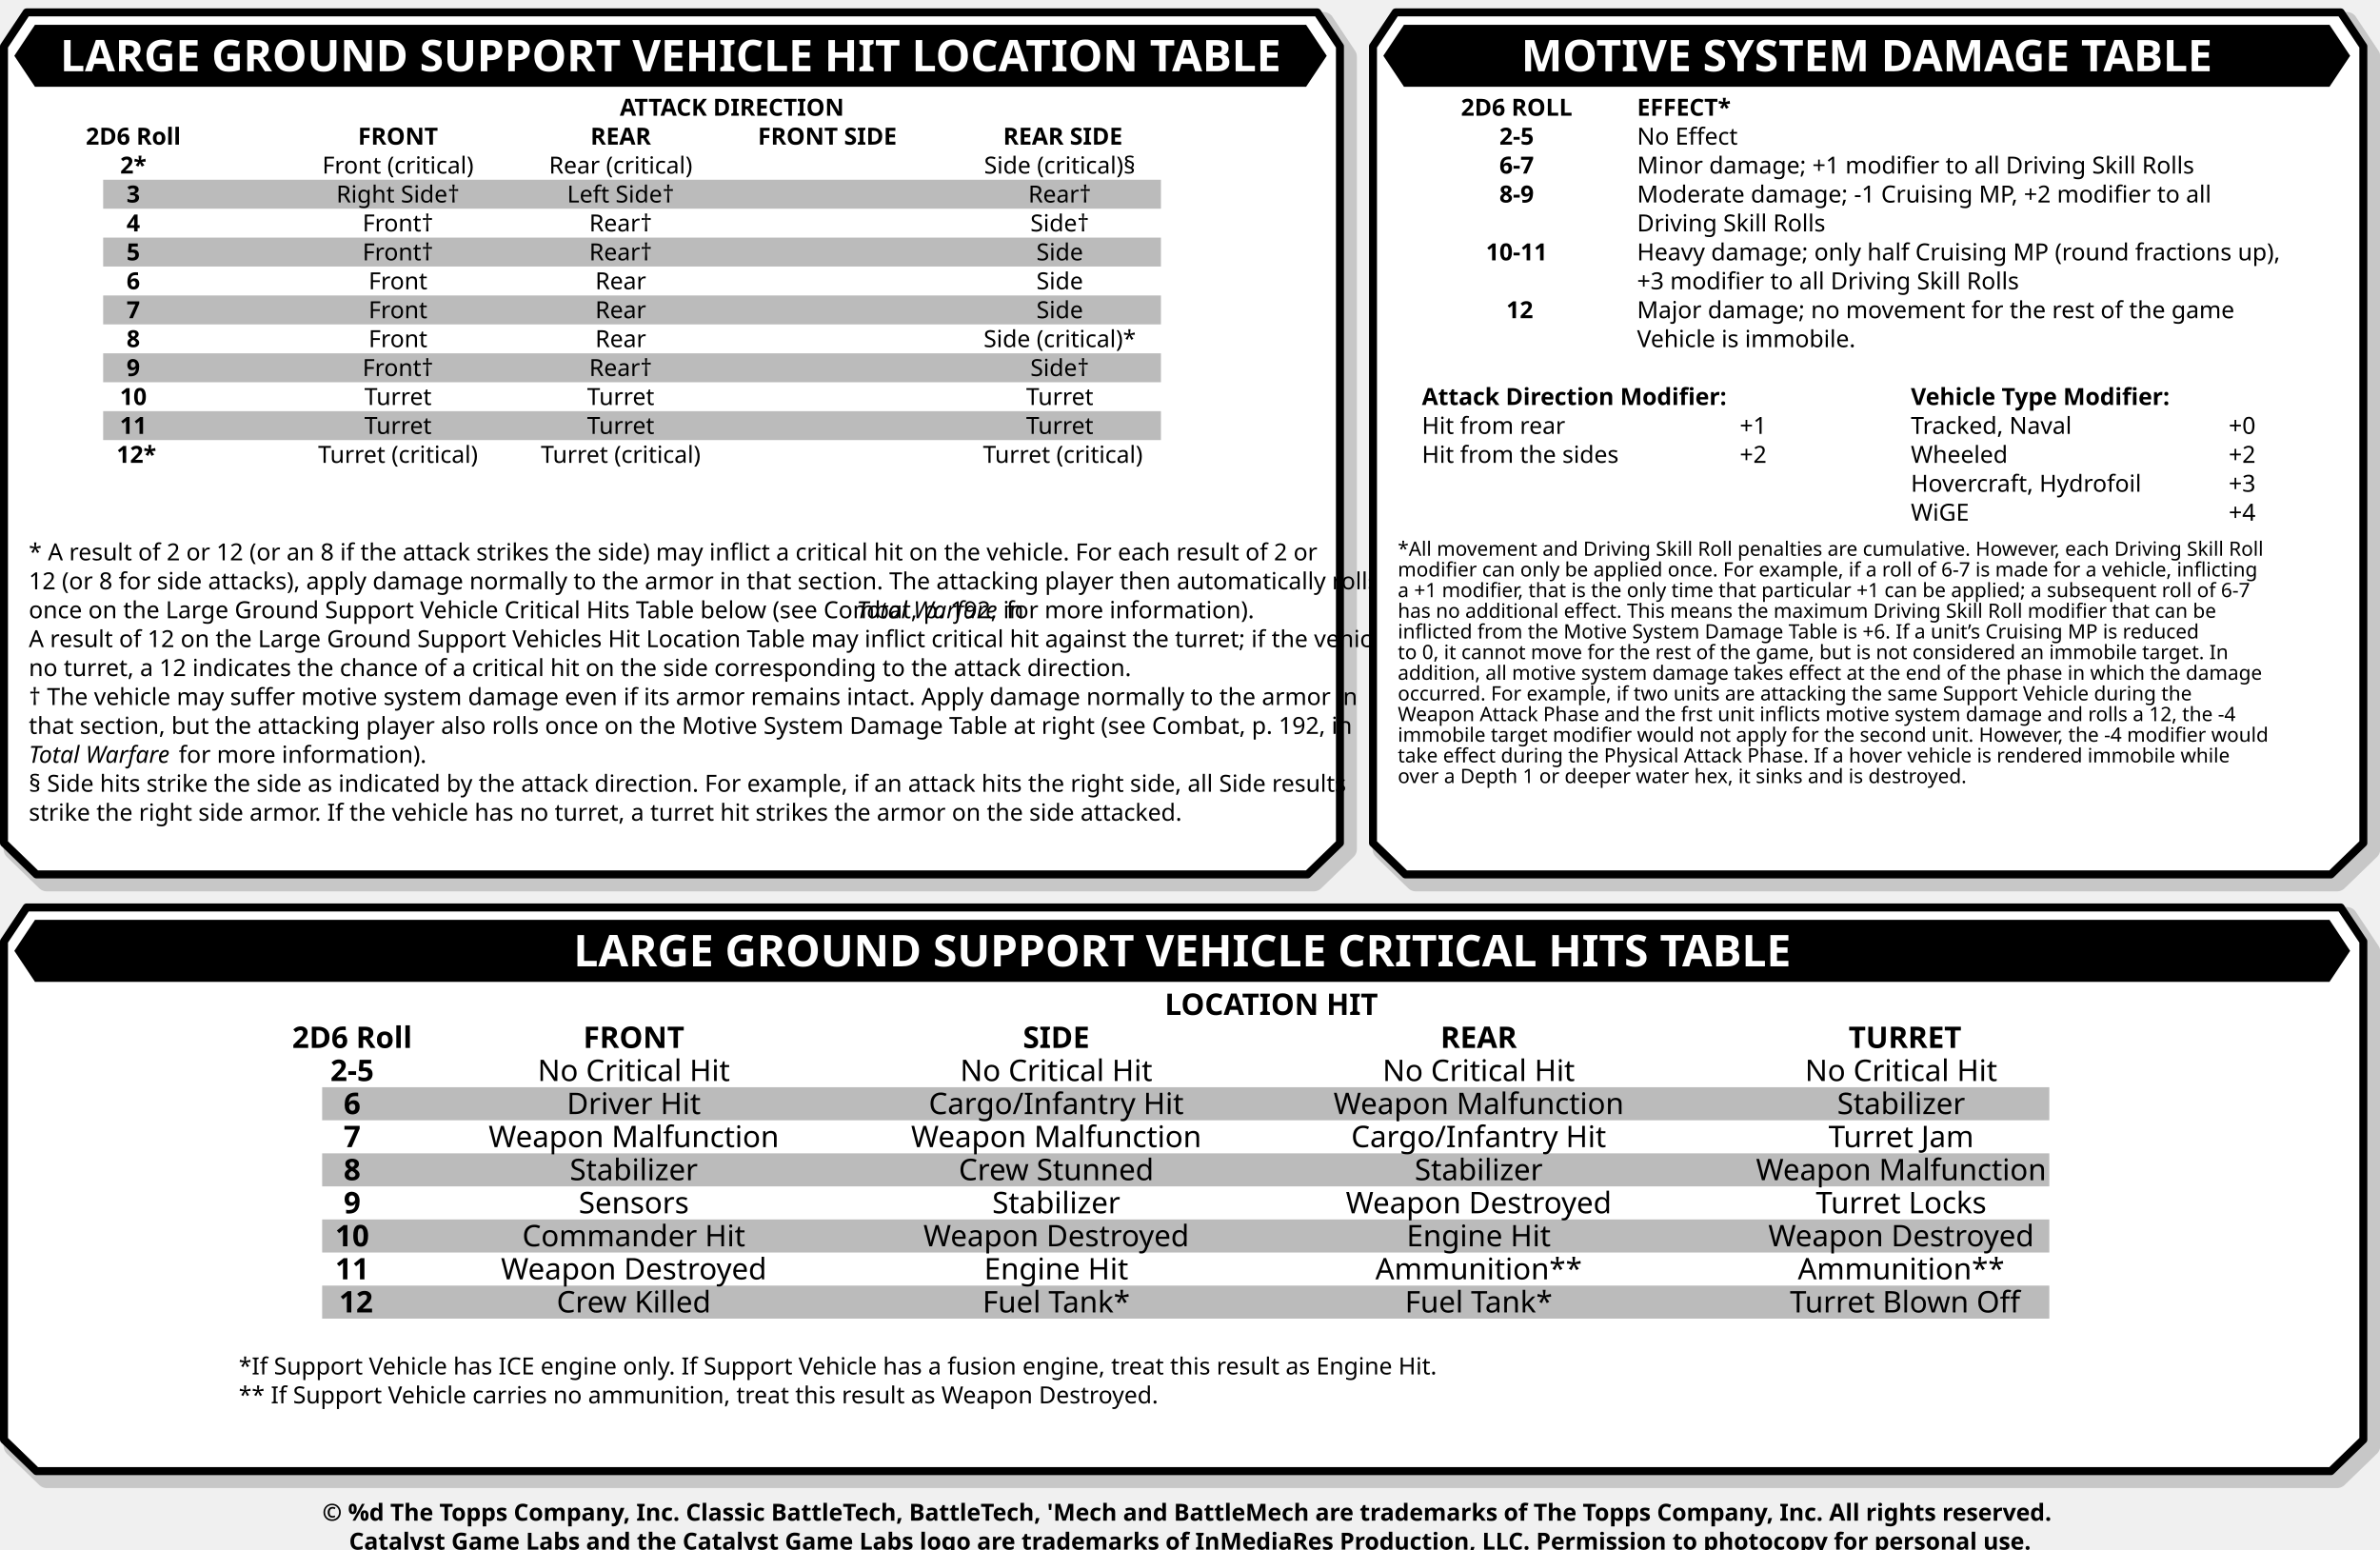
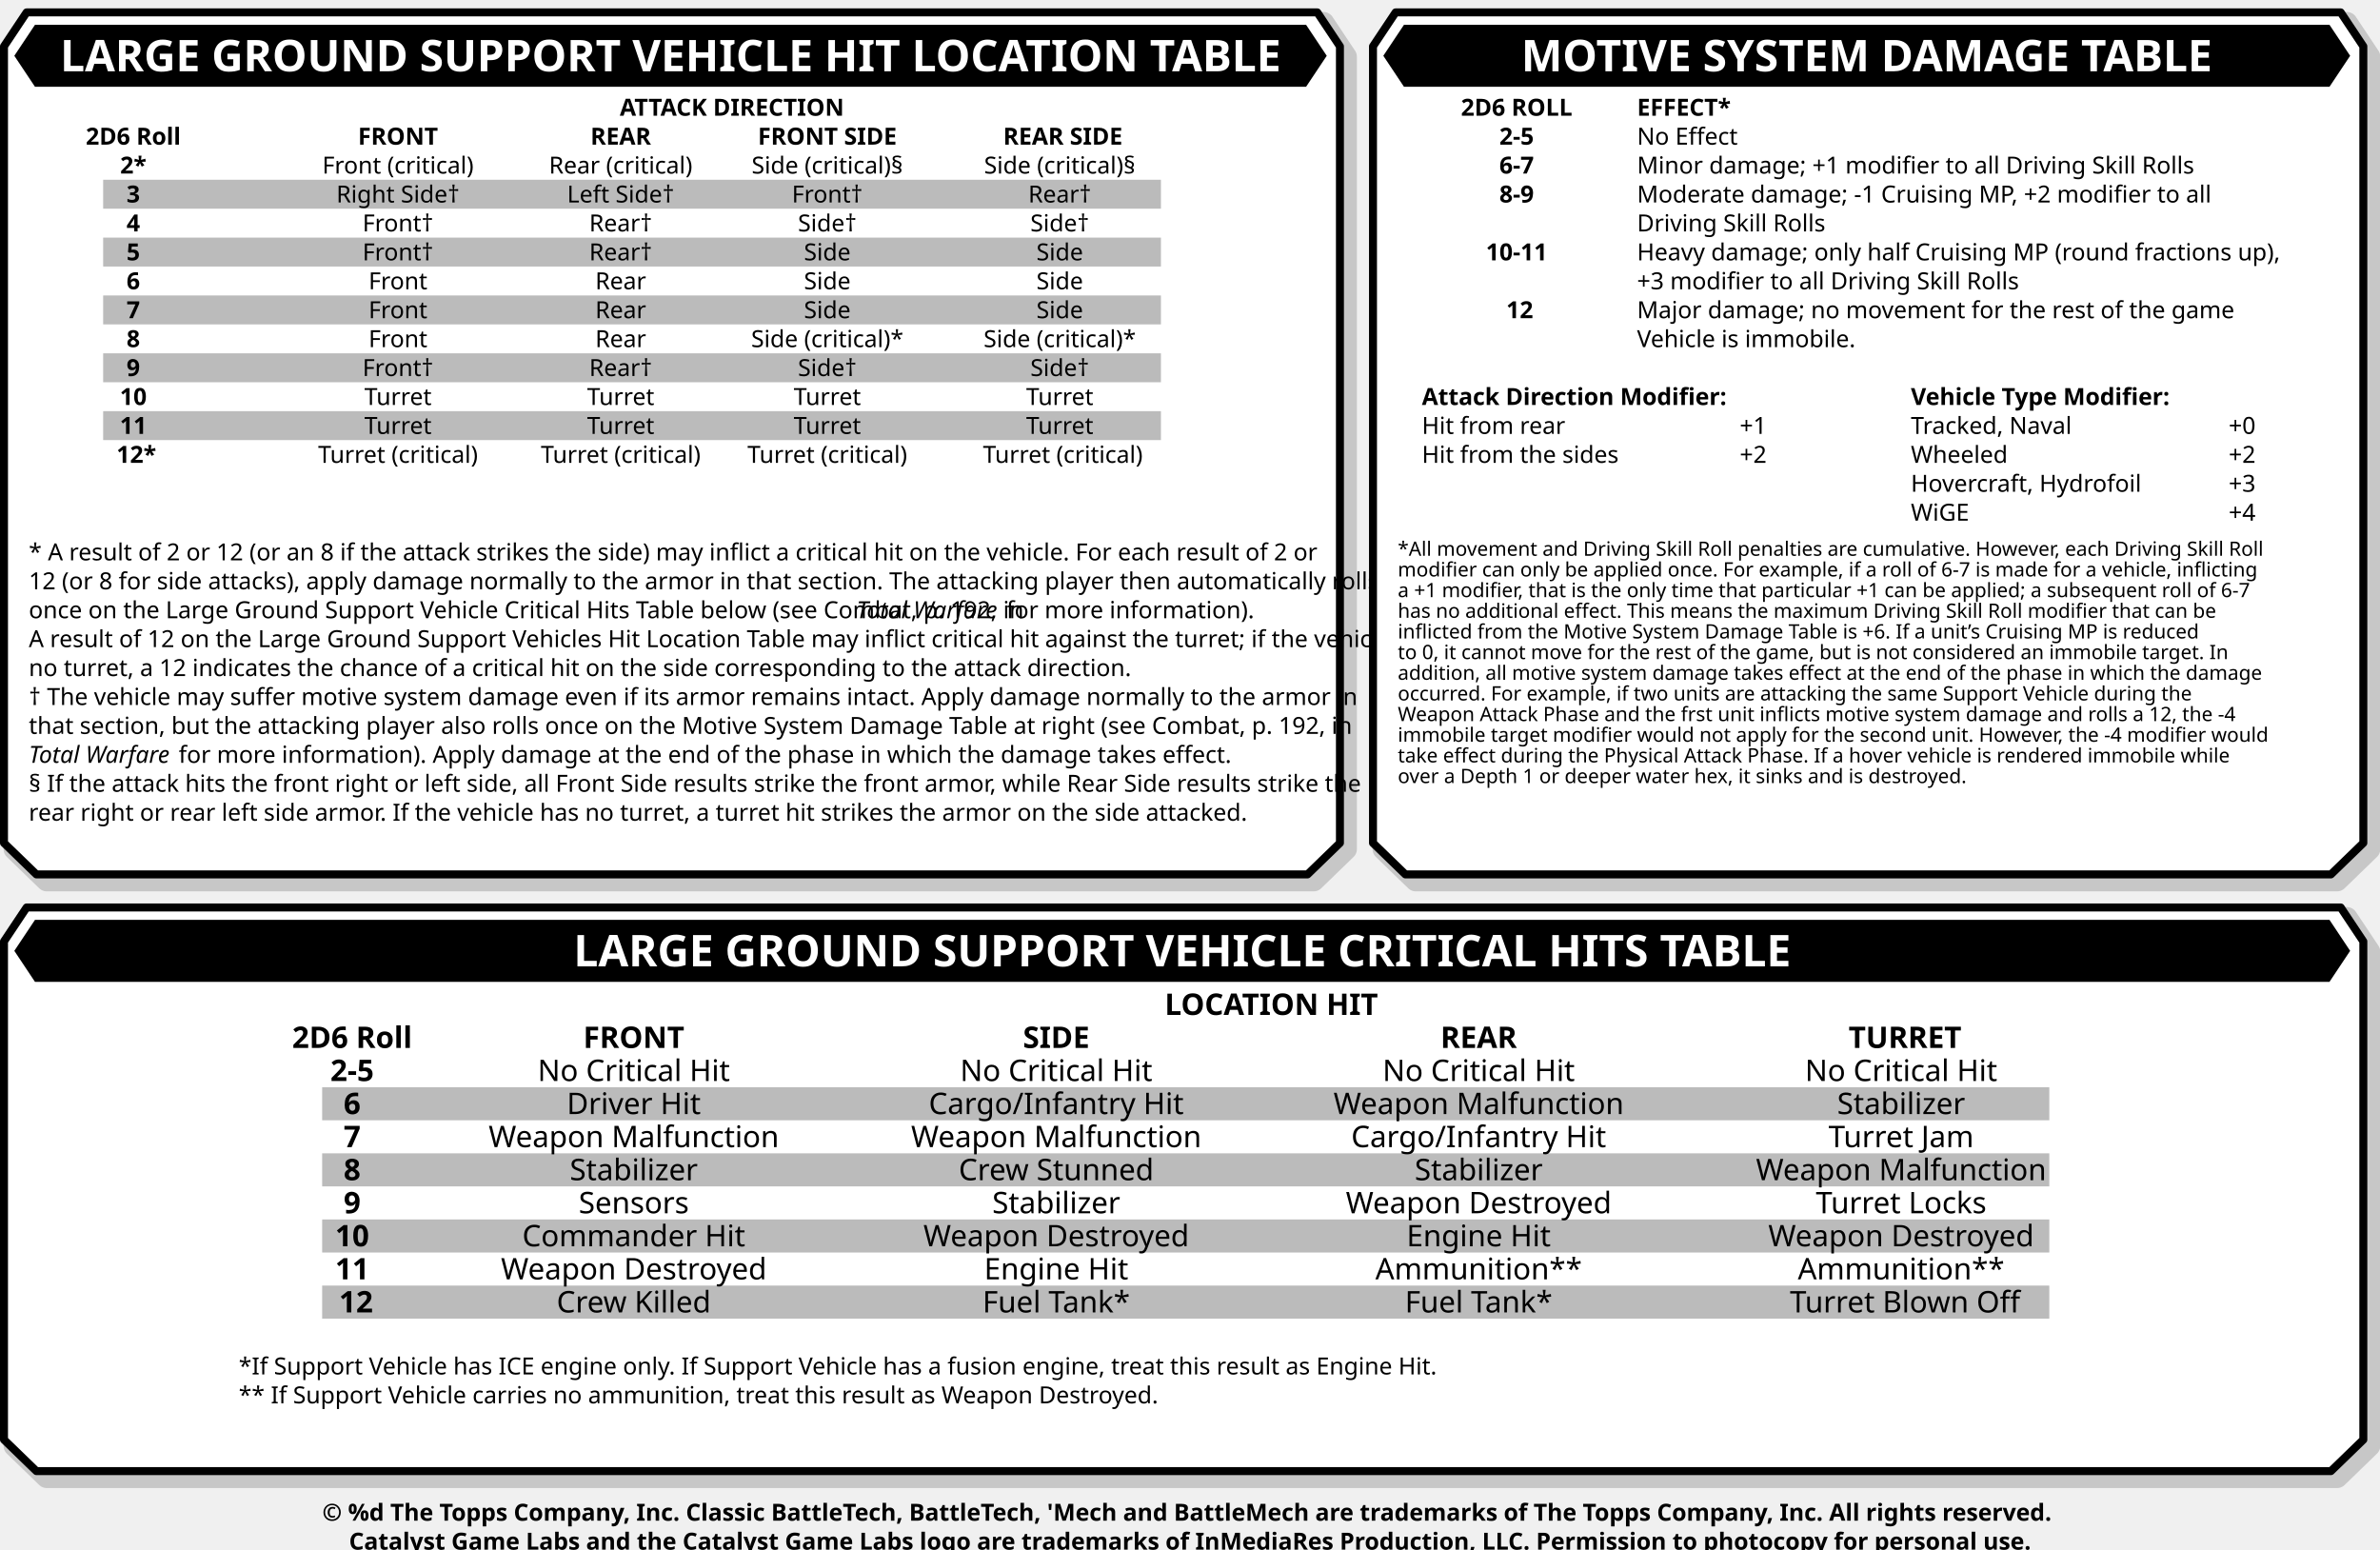
<svg xmlns="http://www.w3.org/2000/svg" contentScriptType="text/ecmascript" width="576.0" zoomAndPan="magnify" contentStyleType="text/css" height="375.0" preserveAspectRatio="xMidYMid meet" version="1.0" id="svg155">
  <defs id="defs155" />
  <g style="mml-color-elements:" id="rs_template">
    <text font-size="5.7px" transform="translate (288.0 375.0)" fill="#000000" text-anchor="middle" font-family="Eurostile" id="footer" font-weight="bold">
      <tspan lengthAdjust="spacingAndGlyphs" x="0.0" id="tspanCopyright" y="-7.000" textLength="547.200">© %d The Topps Company, Inc. Classic BattleTech, BattleTech, 'Mech and BattleMech are trademarks of The Topps Company, Inc. All rights reserved.</tspan>
      <tspan lengthAdjust="spacingAndGlyphs" x="0.0" y="0" textLength="518.400" id="tspan1">Catalyst Game Labs and the Catalyst Game Labs logo are trademarks of InMediaRes Production, LLC. Permission to photocopy for personal use.</tspan>
    </text>
    <g transform="translate(0.966,3)" id="g64">
      <g id="g4">
        <path fill="#ffffff" d="M 2.5,10.714 7.975,2.5 h 311.37 l 5.475,8.214 0,191.786 -7.845,7.6 H 10.345 L 2.5,202.5 Z" stroke-width="5.2" stroke-linejoin="round" stroke="#c7c7c7" id="path1" />
        <path fill="#ffffff" d="M 0,8.214 5.475,0 h 312.37 l 5.475,8.214 0,192.786 -7.845,7.6 H 7.845 L 0,201 Z" stroke-width="1.932" stroke-linejoin="round" stroke="#000000" id="path2" />
        <g transform="translate(2.5,3)" id="g3">
          <path fill="#000000" d="M 0,7.5 4.999,0 h 307.63 l 4.999,7.5 -4.999,7.5 H 4.999 Z" id="path3" />
          <text x="158.814" y="11.25" fill="#ffffff" text-anchor="middle" style="font-style:normal;font-weight:bold;font-size:10.6px;font-family:Eurostile" textLength="198.545" lengthAdjust="spacingAndGlyphs" id="text3">LARGE GROUND SUPPORT VEHICLE HIT LOCATION TABLE</text>
        </g>
      </g>
      <g id="shade1" style="fill:#bbbbbb" class="tableshading" transform="translate(0,-3)">
        <rect id="rect155" width="256" height="7" x="24" y="43.5" />
        <rect id="rect156" width="256" height="7" x="24" y="57.5" />
        <rect id="rect157" width="256" height="7" x="24" y="71.5" />
        <rect id="rect158" width="256" height="7" x="24" y="85.5" />
        <rect id="rect159" width="256" height="7" x="24" y="99.5" />
      </g>
      <text fill="#000000" x="176.176" y="25" style="font-style:normal;font-weight:bold;font-size:5.7px;font-family:Eurostile" text-anchor="middle" id="text4">ATTACK DIRECTION</text>
      <g transform="translate(0,32)" id="g50">
        <text text-anchor="middle" style="font-style:normal;font-weight:bold;font-size:5.7px;font-family:Eurostile" id="text6">
          <tspan x="32.032" y="0" id="tspan4">2D6 Roll</tspan>
          <tspan x="96.096" y="0" id="tspan4">FRONT</tspan>
          <tspan x="150" y="0" id="tspan5">REAR</tspan>
          <tspan x="200" y="0" id="tspan6">FRONT SIDE</tspan>
          <tspan x="256.256" y="0" id="tspan6">REAR SIDE</tspan>
        </text>
        <text text-anchor="middle" style="font-style:normal;font-weight:bold;font-size:5.7px;font-family:Eurostile" id="text17">
          <tspan x="32.032" y="7" id="tspan7">2*</tspan>
          <tspan x="32.032" y="14" id="tspan8">3</tspan>
          <tspan x="32.032" y="21" id="tspan9">4</tspan>
          <tspan x="32.032" y="28" id="tspan10">5</tspan>
          <tspan x="32.032" y="35" id="tspan11">6</tspan>
          <tspan x="32.032" y="42" id="tspan12">7</tspan>
          <tspan x="32.032" y="49" id="tspan13">8</tspan>
          <tspan x="32.032" y="56" id="tspan14">9</tspan>
          <tspan x="32.032" y="63" id="tspan15">10</tspan>
          <tspan x="32.032" y="70" id="tspan16">11</tspan>
          <tspan x="32.032" y="77" id="tspan17">12*</tspan>
        </text>
        <text text-anchor="middle" style="font-style:normal;font-weight:normal;font-size:5.7px;font-family:Eurostile" id="text50">
          <tspan x="96.096" y="7" id="tspan18">Front (critical)</tspan>
          <tspan x="150" y="7" id="tspan19">Rear (critical)</tspan>
+           <tspan x="200" y="7" id="tspan20">Side (critical)§</tspan>
          <tspan x="256.256" y="7" id="tspan20">Side (critical)§</tspan>
          <tspan x="96.096" y="14" id="tspan21">Right Side†</tspan>
          <tspan x="150" y="14" id="tspan22">Left Side†</tspan>
+           <tspan x="200" y="14" id="tspan23">Front†</tspan>
          <tspan x="256.256" y="14" id="tspan23">Rear†</tspan>
          <tspan x="96.096" y="21" id="tspan24">Front†</tspan>
          <tspan x="150" y="21" id="tspan25">Rear†</tspan>
+           <tspan x="200" y="21" id="tspan26">Side†</tspan>
          <tspan x="256.256" y="21" id="tspan26">Side†</tspan>
          <tspan x="96.096" y="28" id="tspan27">Front†</tspan>
          <tspan x="150" y="28" id="tspan28">Rear†</tspan>
+           <tspan x="200" y="28" id="tspan29">Side</tspan>
          <tspan x="256.256" y="28" id="tspan29">Side</tspan>
          <tspan x="96.096" y="35" id="tspan30">Front</tspan>
          <tspan x="150" y="35" id="tspan31">Rear</tspan>
+           <tspan x="200" y="35" id="tspan32">Side</tspan>
          <tspan x="256.256" y="35" id="tspan32">Side</tspan>
          <tspan x="96.096" y="42" id="tspan33">Front</tspan>
          <tspan x="150" y="42" id="tspan34">Rear</tspan>
+           <tspan x="200" y="42" id="tspan35">Side</tspan>
          <tspan x="256.256" y="42" id="tspan35">Side</tspan>
          <tspan x="96.096" y="49" id="tspan36">Front</tspan>
          <tspan x="150" y="49" id="tspan37">Rear</tspan>
+           <tspan x="200" y="49" id="tspan38">Side (critical)*</tspan>
          <tspan x="256.256" y="49" id="tspan38">Side (critical)*</tspan>
          <tspan x="96.096" y="56" id="tspan39">Front†</tspan>
          <tspan x="150" y="56" id="tspan40">Rear†</tspan>
+           <tspan x="200" y="56" id="tspan41">Side†</tspan>
          <tspan x="256.256" y="56" id="tspan41">Side†</tspan>
          <tspan x="96.096" y="63" id="tspan42">Turret</tspan>
          <tspan x="150" y="63" id="tspan43">Turret</tspan>
+           <tspan x="200" y="63" id="tspan44">Turret</tspan>
          <tspan x="256.256" y="63" id="tspan44">Turret</tspan>
          <tspan x="96.096" y="70" id="tspan45">Turret</tspan>
          <tspan x="150" y="70" id="tspan46">Turret</tspan>
+           <tspan x="200" y="70" id="tspan47">Turret</tspan>
          <tspan x="256.256" y="70" id="tspan47">Turret</tspan>
          <tspan x="96.096" y="77" id="tspan48">Turret (critical)</tspan>
          <tspan x="150" y="77" id="tspan49">Turret (critical)</tspan>
+           <tspan x="200" y="77" id="tspan50">Turret (critical)</tspan>
          <tspan x="256.256" y="77" id="tspan50">Turret (critical)</tspan>
        </text>
      </g>
      <g transform="translate(0,125.6)" id="g63">
        <text x="6" y="7" fill="#000000" text-anchor="start" style="font-style:normal;font-weight:normal;font-size:5.7px;font-family:Eurostile" textLength="311.32" lengthAdjust="spacingAndGlyphs" id="text51">* A result of 2 or 12 (or an 8 if the attack strikes the side) may inflict a critical hit on the vehicle. For each result of 2 or</text>
        <text x="6" y="14" fill="#000000" text-anchor="start" style="font-style:normal;font-weight:normal;font-size:5.7px;font-family:Eurostile" textLength="311.32" lengthAdjust="spacingAndGlyphs" id="text52">12 (or 8 for side attacks), apply damage normally to the armor in that section. The attacking player then automatically rolls</text>
        <text x="6" y="21" fill="#000000" text-anchor="start" style="font-style:normal;font-weight:normal;font-size:5.7px;font-family:Eurostile" textLength="200.326" lengthAdjust="spacingAndGlyphs" id="text53">once on the Large Ground Support Vehicle Critical Hits Table below (see Combat, p. 192, in</text>
        <text x="206.326" y="21" fill="#000000" text-anchor="start" style="font-style:italic;font-weight:normal;font-size:5.7px;font-family:Eurostile" textLength="33.425" lengthAdjust="spacingAndGlyphs" id="text54">Total Warfare</text>
        <text x="242.595" y="21" fill="#000000" text-anchor="start" style="font-style:normal;font-weight:normal;font-size:5.7px;font-family:Eurostile" textLength="53.281" lengthAdjust="spacingAndGlyphs" id="text55">for more information).</text>
-         <text x="6" y="28" fill="#000000" text-anchor="start" style="font-style:normal;font-weight:normal;font-size:5.7px;font-family:Eurostile" textLength="311.32" lengthAdjust="spacingAndGlyphs" id="text56">A result of 12 on the Large Ground Support Vehicles Hit Location Table may inflict critical hit
-             against the turret; if the vehicle has</text>
+         <text x="6" y="28" fill="#000000" text-anchor="start" style="font-style:normal;font-weight:normal;font-size:5.7px;font-family:Eurostile" textLength="311.32" lengthAdjust="spacingAndGlyphs" id="text56">A result of 12 on the Large Ground Support Vehicles Hit Location Table may inflict critical hit against the turret; if the vehicle has</text>
        <text fill="#000000" x="6" y="35" style="font-style:normal;font-weight:normal;font-size:5.7px;font-family:Eurostile" text-anchor="start" id="text57">no turret, a 12 indicates the chance of a critical hit on the side corresponding to the attack direction.</text>
        <text x="6" y="42" fill="#000000" text-anchor="start" style="font-style:normal;font-weight:normal;font-size:5.7px;font-family:Eurostile" textLength="311.32" lengthAdjust="spacingAndGlyphs" id="text58">† The vehicle may suffer motive system damage even if its armor remains intact. Apply damage normally to the armor in</text>
        <text x="6" y="49" fill="#000000" text-anchor="start" style="font-style:normal;font-weight:normal;font-size:5.7px;font-family:Eurostile" textLength="311.32" lengthAdjust="spacingAndGlyphs" id="text59">that section, but the attacking player also rolls once on the Motive System Damage Table at right (see Combat, p. 192, in</text>
        <text x="6" y="56" fill="#000000" text-anchor="start" style="font-style:italic;font-weight:normal;font-size:5.7px;font-family:Eurostile" textLength="33.425" lengthAdjust="spacingAndGlyphs" id="text60">Total Warfare</text>
-         <text x="42.269" y="56" fill="#000000" text-anchor="start" style="font-style:normal;font-weight:normal;font-size:5.7px;font-family:Eurostile" textLength="53.281" lengthAdjust="spacingAndGlyphs" id="text61">for more information).</text>
-         <text x="6" y="63" fill="#000000" text-anchor="start" style="font-style:normal;font-weight:normal;font-size:5.7px;font-family:Eurostile" textLength="311.32" lengthAdjust="spacingAndGlyphs" id="text62">§ Side hits strike the side as indicated by the attack direction. For example, if an attack hits the right side, all Side results</text>
-         <text fill="#000000" x="6" y="70" style="font-style:normal;font-weight:normal;font-size:5.7px;font-family:Eurostile" text-anchor="start" id="text63">strike the right side armor. If the vehicle has no turret, a turret hit strikes the armor on the side attacked.</text>
+         <text x="42.269" y="56" fill="#000000" text-anchor="start" style="font-style:normal;font-weight:normal;font-size:5.7px;font-family:Eurostile" textLength="250" lengthAdjust="spacingAndGlyphs" id="text61">for more information). Apply damage at the end of the phase in which the damage takes effect.</text>
+         <text x="6" y="63" fill="#000000" text-anchor="start" style="font-style:normal;font-weight:normal;font-size:5.7px;font-family:Eurostile" textLength="311.32" lengthAdjust="spacingAndGlyphs" id="text62">§ If the attack hits the front right or left side, all Front Side results strike the front armor, while Rear Side results strike the</text>
+         <text fill="#000000" x="6" y="70" style="font-style:normal;font-weight:normal;font-size:5.7px;font-family:Eurostile" text-anchor="start" id="text63">rear right or rear left side armor. If the vehicle has no turret, a turret hit strikes the armor on the side attacked.</text>
      </g>
    </g>
    <g transform="translate(332.286,3)" id="g107">
      <g id="g67">
        <path fill="#ffffff" d="M 2.5,10.714 7.975,2.5 h 227.73 l 5.475,8.214 V 202.5 l -7.845,7.6 H 10.345 L 2.5,202.5 Z" stroke-width="5.2" stroke-linejoin="round" stroke="#c7c7c7" id="path64" />
        <path fill="#ffffff" d="M 0,8.214 5.475,0 h 228.73 l 5.475,8.214 V 201 l -7.845,7.6 H 7.845 L 0,201 Z" stroke-width="1.932" stroke-linejoin="round" stroke="#000000" id="path65" />
        <g transform="translate(2.5,3)" id="g66">
          <path fill="#000000" d="M 0,7.5 4.999,0 h 223.99 l 4.999,7.5 -4.999,7.5 H 4.999 Z" id="path66" />
          <text x="116.994" y="11.25" fill="#ffffff" text-anchor="middle" style="font-style:normal;font-weight:bold;font-size:10.6px;font-family:Eurostile" textLength="157.417" lengthAdjust="spacingAndGlyphs" id="text66">MOTIVE SYSTEM DAMAGE TABLE</text>
        </g>
      </g>
      <g transform="translate(0,25)" id="g81">
        <text text-anchor="start" style="font-style:normal;font-weight:bold;font-size:5.7px;font-family:Eurostile" id="text67">
          <tspan x="63.904" y="0" id="tspan67">EFFECT*</tspan>
        </text>
        <text text-anchor="middle" style="font-style:normal;font-weight:bold;font-size:5.7px;font-family:Eurostile" id="text73">
          <tspan x="35.502" y="0" id="tspan68">2D6 ROLL</tspan>
          <tspan x="35.502" y="7" id="tspan69">2-5</tspan>
          <tspan x="35.502" y="14" id="tspan70">6-7</tspan>
          <tspan x="35.502" y="21" id="tspan71">8-9</tspan>
          <tspan x="35.502" y="35" id="tspan72">10-11</tspan>
          <tspan x="35.502" y="49" id="tspan73">12</tspan>
        </text>
        <text text-anchor="start" style="font-style:normal;font-weight:normal;font-size:5.7px;font-family:Eurostile" id="text81">
          <tspan x="63.904" y="7" id="tspan74">No Effect</tspan>
          <tspan x="63.904" y="14" id="tspan75">Minor damage; +1 modifier to all Driving Skill Rolls</tspan>
          <tspan x="63.904" y="21" id="tspan76">Moderate damage; -1 Cruising MP, +2 modifier to all</tspan>
          <tspan x="63.904" y="28" id="tspan77">Driving Skill Rolls</tspan>
          <tspan x="63.904" y="35" id="tspan78">Heavy damage; only half Cruising MP (round fractions up),</tspan>
          <tspan x="63.904" y="42" id="tspan79">+3 modifier to all Driving Skill Rolls</tspan>
          <tspan x="63.904" y="49" id="tspan80">Major damage; no movement for the rest of the game</tspan>
          <tspan x="63.904" y="56" id="tspan81">Vehicle is immobile.</tspan>
        </text>
      </g>
      <g transform="translate(0,95)" id="g86">
        <text text-anchor="start" style="font-style:normal;font-weight:bold;font-size:5.7px;font-family:Eurostile" id="text82">
          <tspan x="11.834" y="0" id="tspan82">Attack Direction Modifier:</tspan>
        </text>
        <text text-anchor="start" style="font-style:normal;font-weight:normal;font-size:5.7px;font-family:Eurostile" id="text86">
          <tspan x="11.834" y="7" id="tspan83">Hit from rear</tspan>
          <tspan x="88.755" y="7" id="tspan84">+1</tspan>
          <tspan x="11.834" y="14" id="tspan85">Hit from the sides</tspan>
          <tspan x="88.755" y="14" id="tspan86">+2</tspan>
        </text>
      </g>
      <g transform="translate(118.34,95)" id="g95">
        <text text-anchor="start" style="font-style:normal;font-weight:bold;font-size:5.7px;font-family:Eurostile" id="text87">
          <tspan x="11.834" y="0" id="tspan87">Vehicle Type Modifier:</tspan>
        </text>
        <text text-anchor="start" style="font-style:normal;font-weight:normal;font-size:5.7px;font-family:Eurostile" id="text95">
          <tspan x="11.834" y="7" id="tspan88">Tracked, Naval</tspan>
          <tspan x="88.755" y="7" id="tspan89">+0</tspan>
          <tspan x="11.834" y="14" id="tspan90">Wheeled</tspan>
          <tspan x="88.755" y="14" id="tspan91">+2</tspan>
          <tspan x="11.834" y="21" id="tspan92">Hovercraft, Hydrofoil</tspan>
          <tspan x="88.755" y="21" id="tspan93">+3</tspan>
          <tspan x="11.834" y="28" id="tspan94">WiGE</tspan>
          <tspan x="88.755" y="28" id="tspan95">+4</tspan>
        </text>
      </g>
      <text x="6" y="131.5" fill="#000000" text-anchor="start" style="font-style:normal;font-weight:normal;font-size:4.8px;font-family:Eurostile" textLength="227.68" lengthAdjust="spacingAndGlyphs" id="text96">*All movement and Driving Skill Roll penalties are cumulative. However, each Driving Skill Roll</text>
      <text x="6" y="136.5" fill="#000000" text-anchor="start" style="font-style:normal;font-weight:normal;font-size:4.8px;font-family:Eurostile" textLength="227.68" lengthAdjust="spacingAndGlyphs" id="text97">modifier can only be applied once. For example, if a roll of 6-7 is made for a vehicle, inflicting</text>
      <text x="6" y="141.5" fill="#000000" text-anchor="start" style="font-style:normal;font-weight:normal;font-size:4.8px;font-family:Eurostile" textLength="227.68" lengthAdjust="spacingAndGlyphs" id="text98">a +1 modifier, that is the only time that particular +1 can be applied; a subsequent roll of 6-7</text>
      <text x="6" y="146.5" fill="#000000" text-anchor="start" style="font-style:normal;font-weight:normal;font-size:4.8px;font-family:Eurostile" textLength="227.68" lengthAdjust="spacingAndGlyphs" id="text99">has no additional effect. This means the maximum Driving Skill Roll modifier that can be</text>
      <text x="6" y="151.5" fill="#000000" text-anchor="start" style="font-style:normal;font-weight:normal;font-size:4.8px;font-family:Eurostile" textLength="227.68" lengthAdjust="spacingAndGlyphs" id="text100">inflicted from the Motive System Damage Table is +6. If a unit’s Cruising MP is reduced</text>
      <text x="6" y="156.5" fill="#000000" text-anchor="start" style="font-style:normal;font-weight:normal;font-size:4.8px;font-family:Eurostile" textLength="227.68" lengthAdjust="spacingAndGlyphs" id="text101">to 0, it cannot move for the rest of the game, but is not considered an immobile target. In</text>
      <text x="6" y="161.5" fill="#000000" text-anchor="start" style="font-style:normal;font-weight:normal;font-size:4.8px;font-family:Eurostile" textLength="227.68" lengthAdjust="spacingAndGlyphs" id="text102">addition, all motive system damage takes effect at the end of the phase in which the damage</text>
      <text x="6" y="166.5" fill="#000000" text-anchor="start" style="font-style:normal;font-weight:normal;font-size:4.8px;font-family:Eurostile" textLength="227.68" lengthAdjust="spacingAndGlyphs" id="text103">occurred. For example, if two units are attacking the same Support Vehicle during the</text>
      <text x="6" y="171.5" fill="#000000" text-anchor="start" style="font-style:normal;font-weight:normal;font-size:4.8px;font-family:Eurostile" textLength="227.68" lengthAdjust="spacingAndGlyphs" id="text104">Weapon Attack Phase and the frst unit inflicts motive system damage and rolls a 12, the -4</text>
      <text x="6" y="176.5" fill="#000000" text-anchor="start" style="font-style:normal;font-weight:normal;font-size:4.8px;font-family:Eurostile" textLength="227.68" lengthAdjust="spacingAndGlyphs" id="text105">immobile target modifier would not apply for the second unit. However, the -4 modifier would</text>
      <text x="6" y="181.5" fill="#000000" text-anchor="start" style="font-style:normal;font-weight:normal;font-size:4.8px;font-family:Eurostile" textLength="227.68" lengthAdjust="spacingAndGlyphs" id="text106">take effect during the Physical Attack Phase. If a hover vehicle is rendered immobile while</text>
-       <text fill="#000000" x="6" y="186.5" style="font-style:normal;font-weight:normal;font-size:4.8px;font-family:Eurostile" text-anchor="start" id="text107">over a Depth 1 or deeper water hex, it sinks and is destroyed.</text>
+       <text x="6" y="186.5" fill="#000000" text-anchor="start" style="font-style:normal;font-weight:normal;font-size:4.8px;font-family:Eurostile" id="text107">over a Depth 1 or deeper water hex, it sinks and is destroyed.</text>
    </g>
    <g transform="translate(0.966,219.6)" id="g155">
      <g id="g110">
        <path fill="#ffffff" d="M 2.5,10.714 7.975,2.5 h 559.05 l 5.475,8.214 V 130.3 l -7.845,7.6 H 10.345 L 2.5,130.3 Z" stroke-width="5.2" stroke-linejoin="round" stroke="#c7c7c7" id="path107" />
        <path d="M 0,8.214 5.475,0 h 560.05 L 571,8.214 V 128.8 l -7.845,7.6 H 7.845 L 0,128.8 Z" stroke-width="1.932" stroke-linejoin="round" stroke="#000000" id="path108" fill="#ffffff" />
        <g transform="translate(2.5,3)" id="g109">
          <path fill="#000000" d="M 0,7.5 4.999,0 h 555.31 l 4.999,7.5 -4.999,7.5 H 4.999 Z" id="path109" />
          <text x="282.654" y="11.25" fill="#ffffff" text-anchor="middle" style="font-style:normal;font-weight:bold;font-size:10.6px;font-family:Eurostile" textLength="213.991" lengthAdjust="spacingAndGlyphs" id="text109">LARGE GROUND SUPPORT VEHICLE CRITICAL HITS TABLE</text>
        </g>
      </g>
      <g id="shade2" style="fill:#bbbbbb" class="tableshading" transform="translate(0,-219.5)">
        <rect id="rect160" width="418" height="8" x="77" y="263" />
        <rect id="rect161" width="418" height="8" x="77" y="279" />
        <rect id="rect162" width="418" height="8" x="77" y="295" />
        <rect id="rect163" width="418" height="8" x="77" y="311" />
      </g>
      <text fill="#000000" x="306.72" y="26" style="font-style:normal;font-weight:bold;font-size:7.2px;font-family:Eurostile" text-anchor="middle" id="text110">LOCATION HIT</text>
      <g transform="translate(0,34)" id="g153">
        <text text-anchor="middle" style="font-style:normal;font-weight:bold;font-size:7.2px;font-family:Eurostile" id="text113">
          <tspan x="85.2" y="0" id="tspan110">2D6 Roll</tspan>
          <tspan x="153.36" y="0" id="tspan110">FRONT</tspan>
          <tspan x="255.6" y="0" id="tspan111">SIDE</tspan>
          <tspan x="357.84" y="0" id="tspan112">REAR</tspan>
          <tspan x="460.08" y="0" id="tspan113">TURRET</tspan>
        </text>
        <text text-anchor="middle" style="font-style:normal;font-weight:bold;font-size:7.2px;font-family:Eurostile" id="text121">
          <tspan x="85.2" y="8" id="tspan114">2-5</tspan>
          <tspan x="85.2" y="16" id="tspan115">6</tspan>
          <tspan x="85.2" y="24" id="tspan116">7</tspan>
          <tspan x="85.2" y="32" id="tspan117">8</tspan>
          <tspan x="85.2" y="40" id="tspan118">9</tspan>
          <tspan x="85.2" y="48" id="tspan119">10</tspan>
          <tspan x="85.2" y="56" id="tspan120">11</tspan>
          <tspan x="85.2" y="64" id="tspan121">12</tspan>
        </text>
        <text text-anchor="middle" style="font-style:normal;font-weight:normal;font-size:7.2px;font-family:Eurostile" id="text153">
          <tspan x="153.36" y="8" id="tspan122">No Critical Hit</tspan>
          <tspan x="255.6" y="8" id="tspan123">No Critical Hit</tspan>
          <tspan x="357.84" y="8" id="tspan124">No Critical Hit</tspan>
          <tspan x="460.08" y="8" id="tspan125">No Critical Hit</tspan>
          <tspan x="153.36" y="16" id="tspan126">Driver Hit</tspan>
          <tspan x="255.6" y="16" id="tspan127">Cargo/Infantry Hit</tspan>
          <tspan x="357.84" y="16" id="tspan128">Weapon Malfunction</tspan>
          <tspan x="460.08" y="16" id="tspan129">Stabilizer</tspan>
          <tspan x="153.36" y="24" id="tspan130">Weapon Malfunction</tspan>
          <tspan x="255.6" y="24" id="tspan131">Weapon Malfunction</tspan>
          <tspan x="357.84" y="24" id="tspan132">Cargo/Infantry Hit</tspan>
          <tspan x="460.08" y="24" id="tspan133">Turret Jam</tspan>
          <tspan x="153.36" y="32" id="tspan134">Stabilizer</tspan>
          <tspan x="255.6" y="32" id="tspan135">Crew Stunned</tspan>
          <tspan x="357.84" y="32" id="tspan136">Stabilizer</tspan>
          <tspan x="460.08" y="32" id="tspan137">Weapon Malfunction</tspan>
          <tspan x="153.36" y="40" id="tspan138">Sensors</tspan>
          <tspan x="255.6" y="40" id="tspan139">Stabilizer</tspan>
          <tspan x="357.84" y="40" id="tspan140">Weapon Destroyed</tspan>
          <tspan x="460.08" y="40" id="tspan141">Turret Locks</tspan>
          <tspan x="153.36" y="48" id="tspan142">Commander Hit</tspan>
          <tspan x="255.6" y="48" id="tspan143">Weapon Destroyed</tspan>
          <tspan x="357.84" y="48" id="tspan144">Engine Hit</tspan>
          <tspan x="460.08" y="48" id="tspan145">Weapon Destroyed</tspan>
          <tspan x="153.36" y="56" id="tspan146">Weapon Destroyed</tspan>
          <tspan x="255.6" y="56" id="tspan147">Engine Hit</tspan>
          <tspan x="357.84" y="56" id="tspan148">Ammunition**</tspan>
          <tspan x="460.08" y="56" id="tspan149">Ammunition**</tspan>
          <tspan x="153.36" y="64" id="tspan150">Crew Killed</tspan>
          <tspan x="255.6" y="64" id="tspan151">Fuel Tank*</tspan>
          <tspan x="357.84" y="64" id="tspan152">Fuel Tank*</tspan>
          <tspan x="460.08" y="64" id="tspan153">Turret Blown Off</tspan>
        </text>
      </g>
      <text fill="#000000" x="56.8" y="113" style="font-style:normal;font-weight:normal;font-size:5.7px;font-family:Eurostile" text-anchor="start" id="text154">*If Support Vehicle has ICE engine only. If Support Vehicle has a fusion engine, treat this result
          as Engine Hit.</text>
      <text fill="#000000" x="56.8" y="120" style="font-style:normal;font-weight:normal;font-size:5.7px;font-family:Eurostile" text-anchor="start" id="text155">** If Support Vehicle carries no ammunition, treat this result as Weapon Destroyed.</text>
    </g>
  </g>
</svg>
